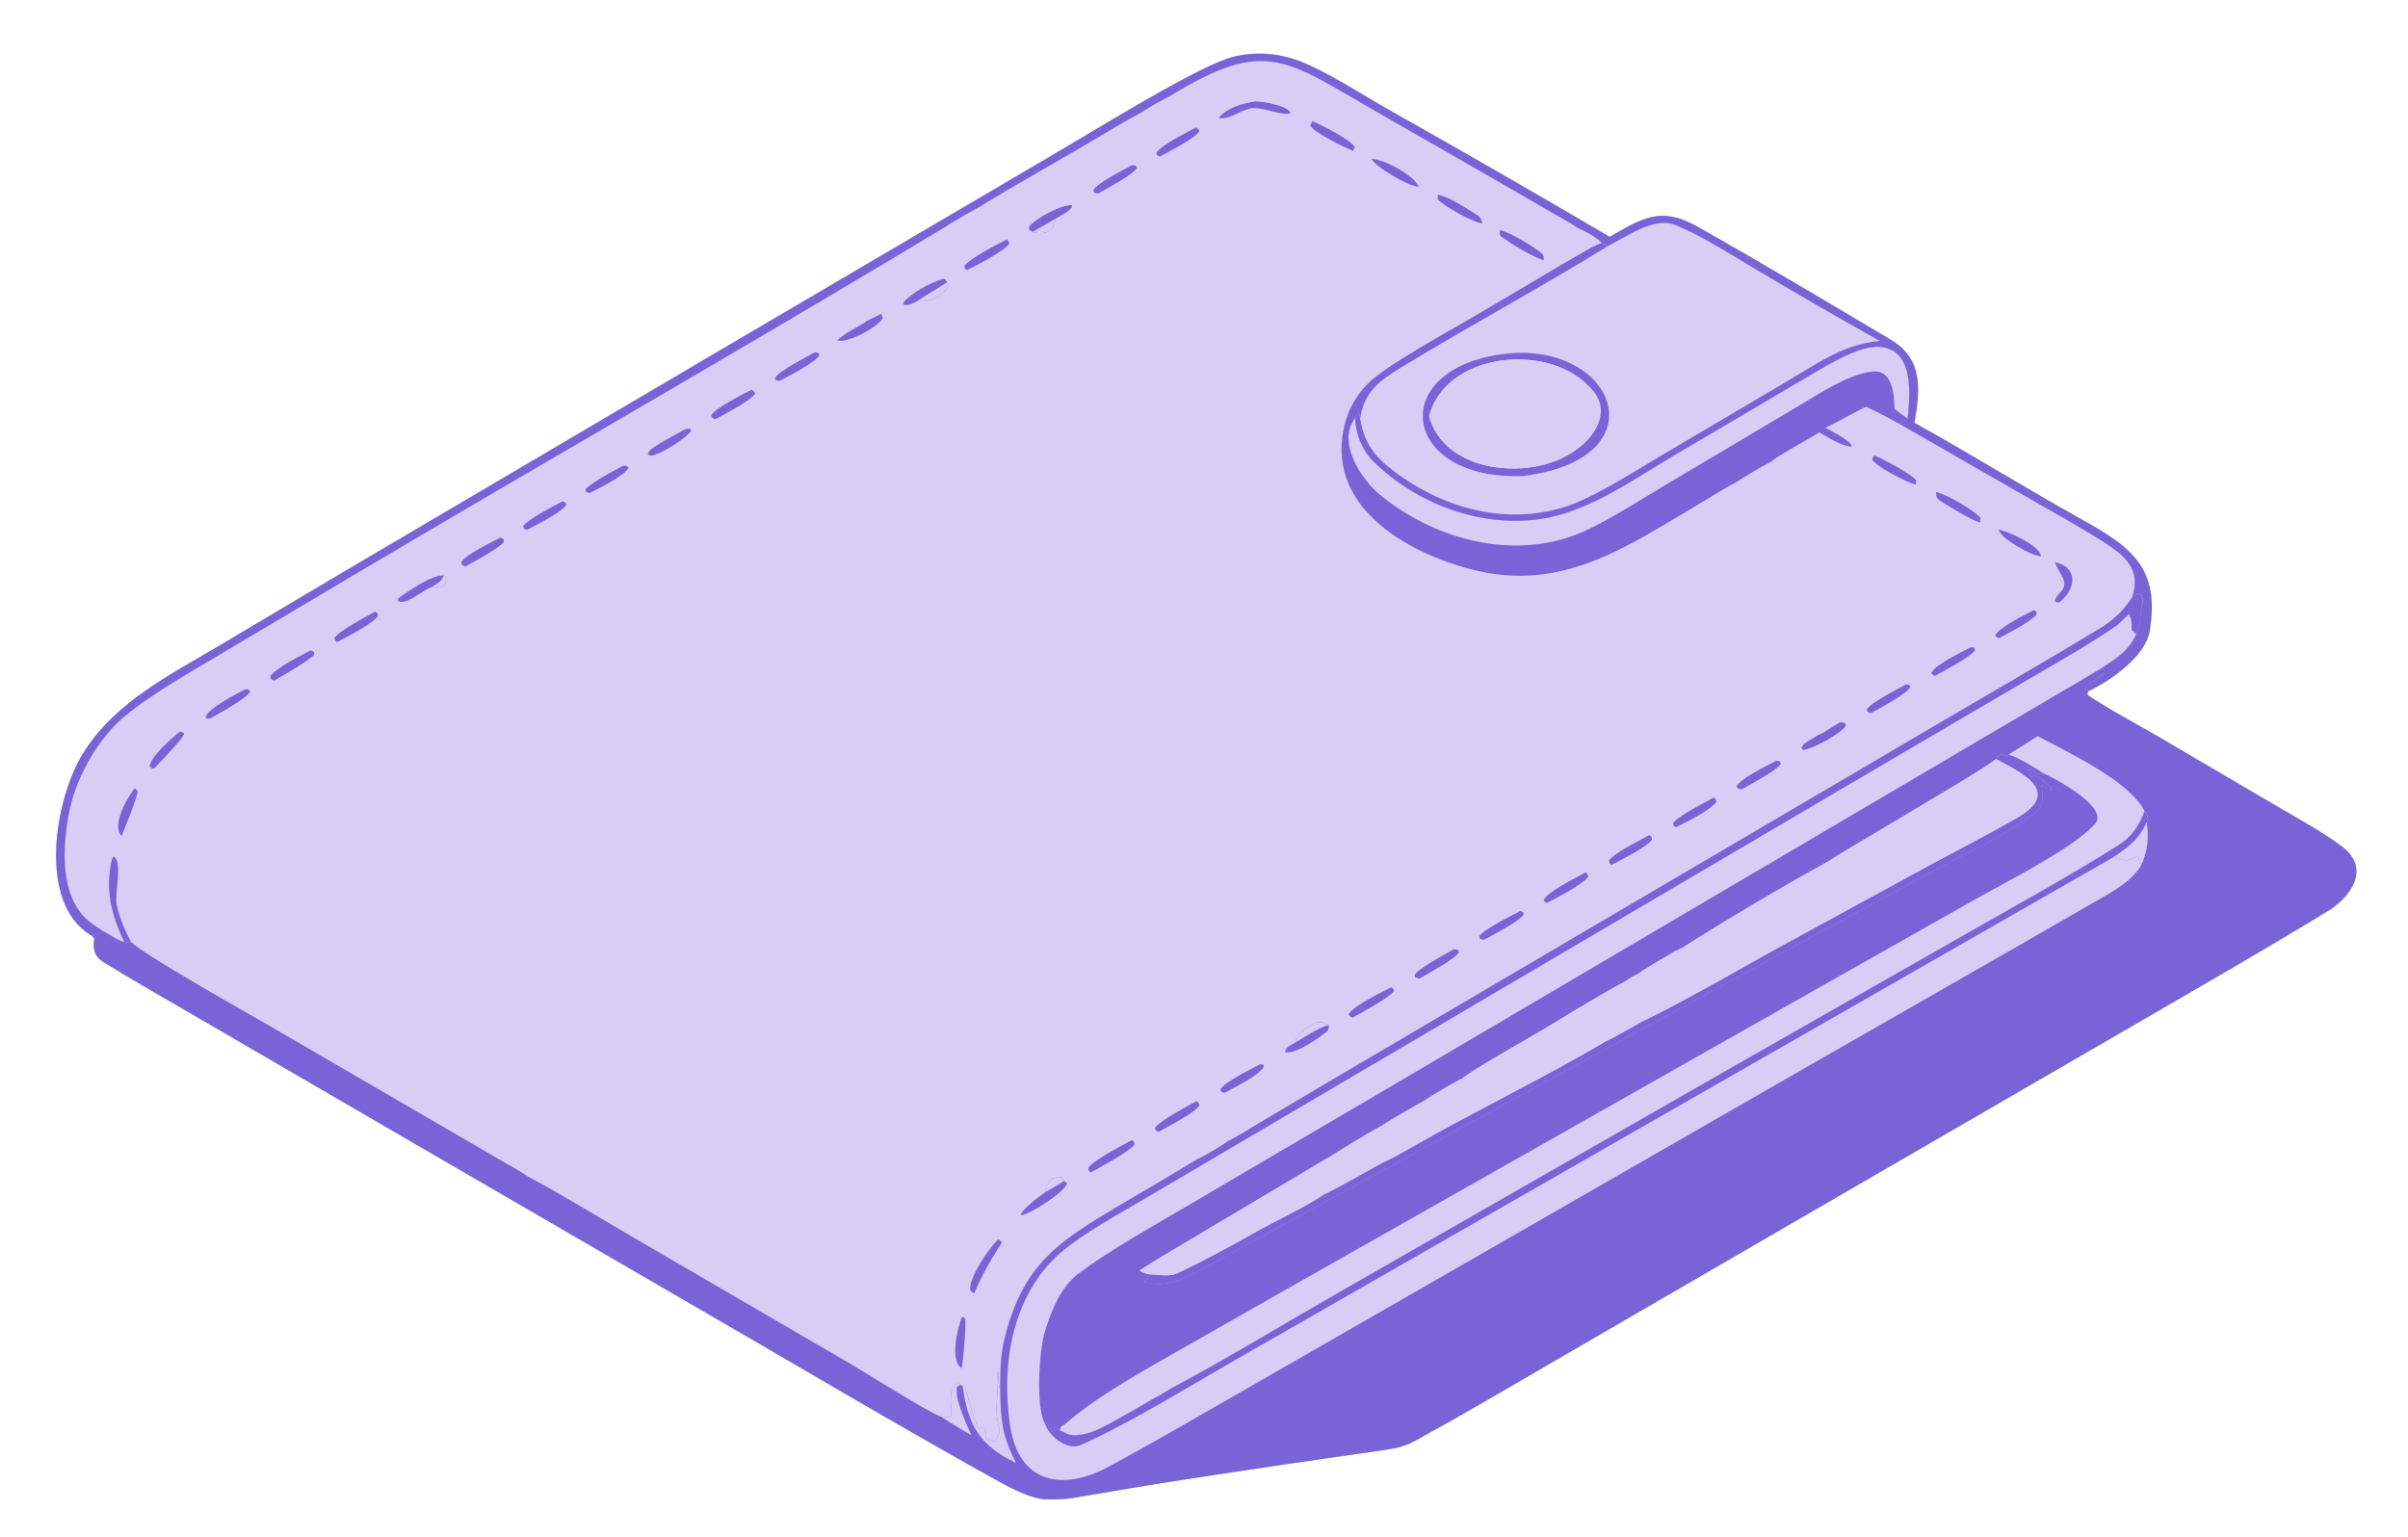
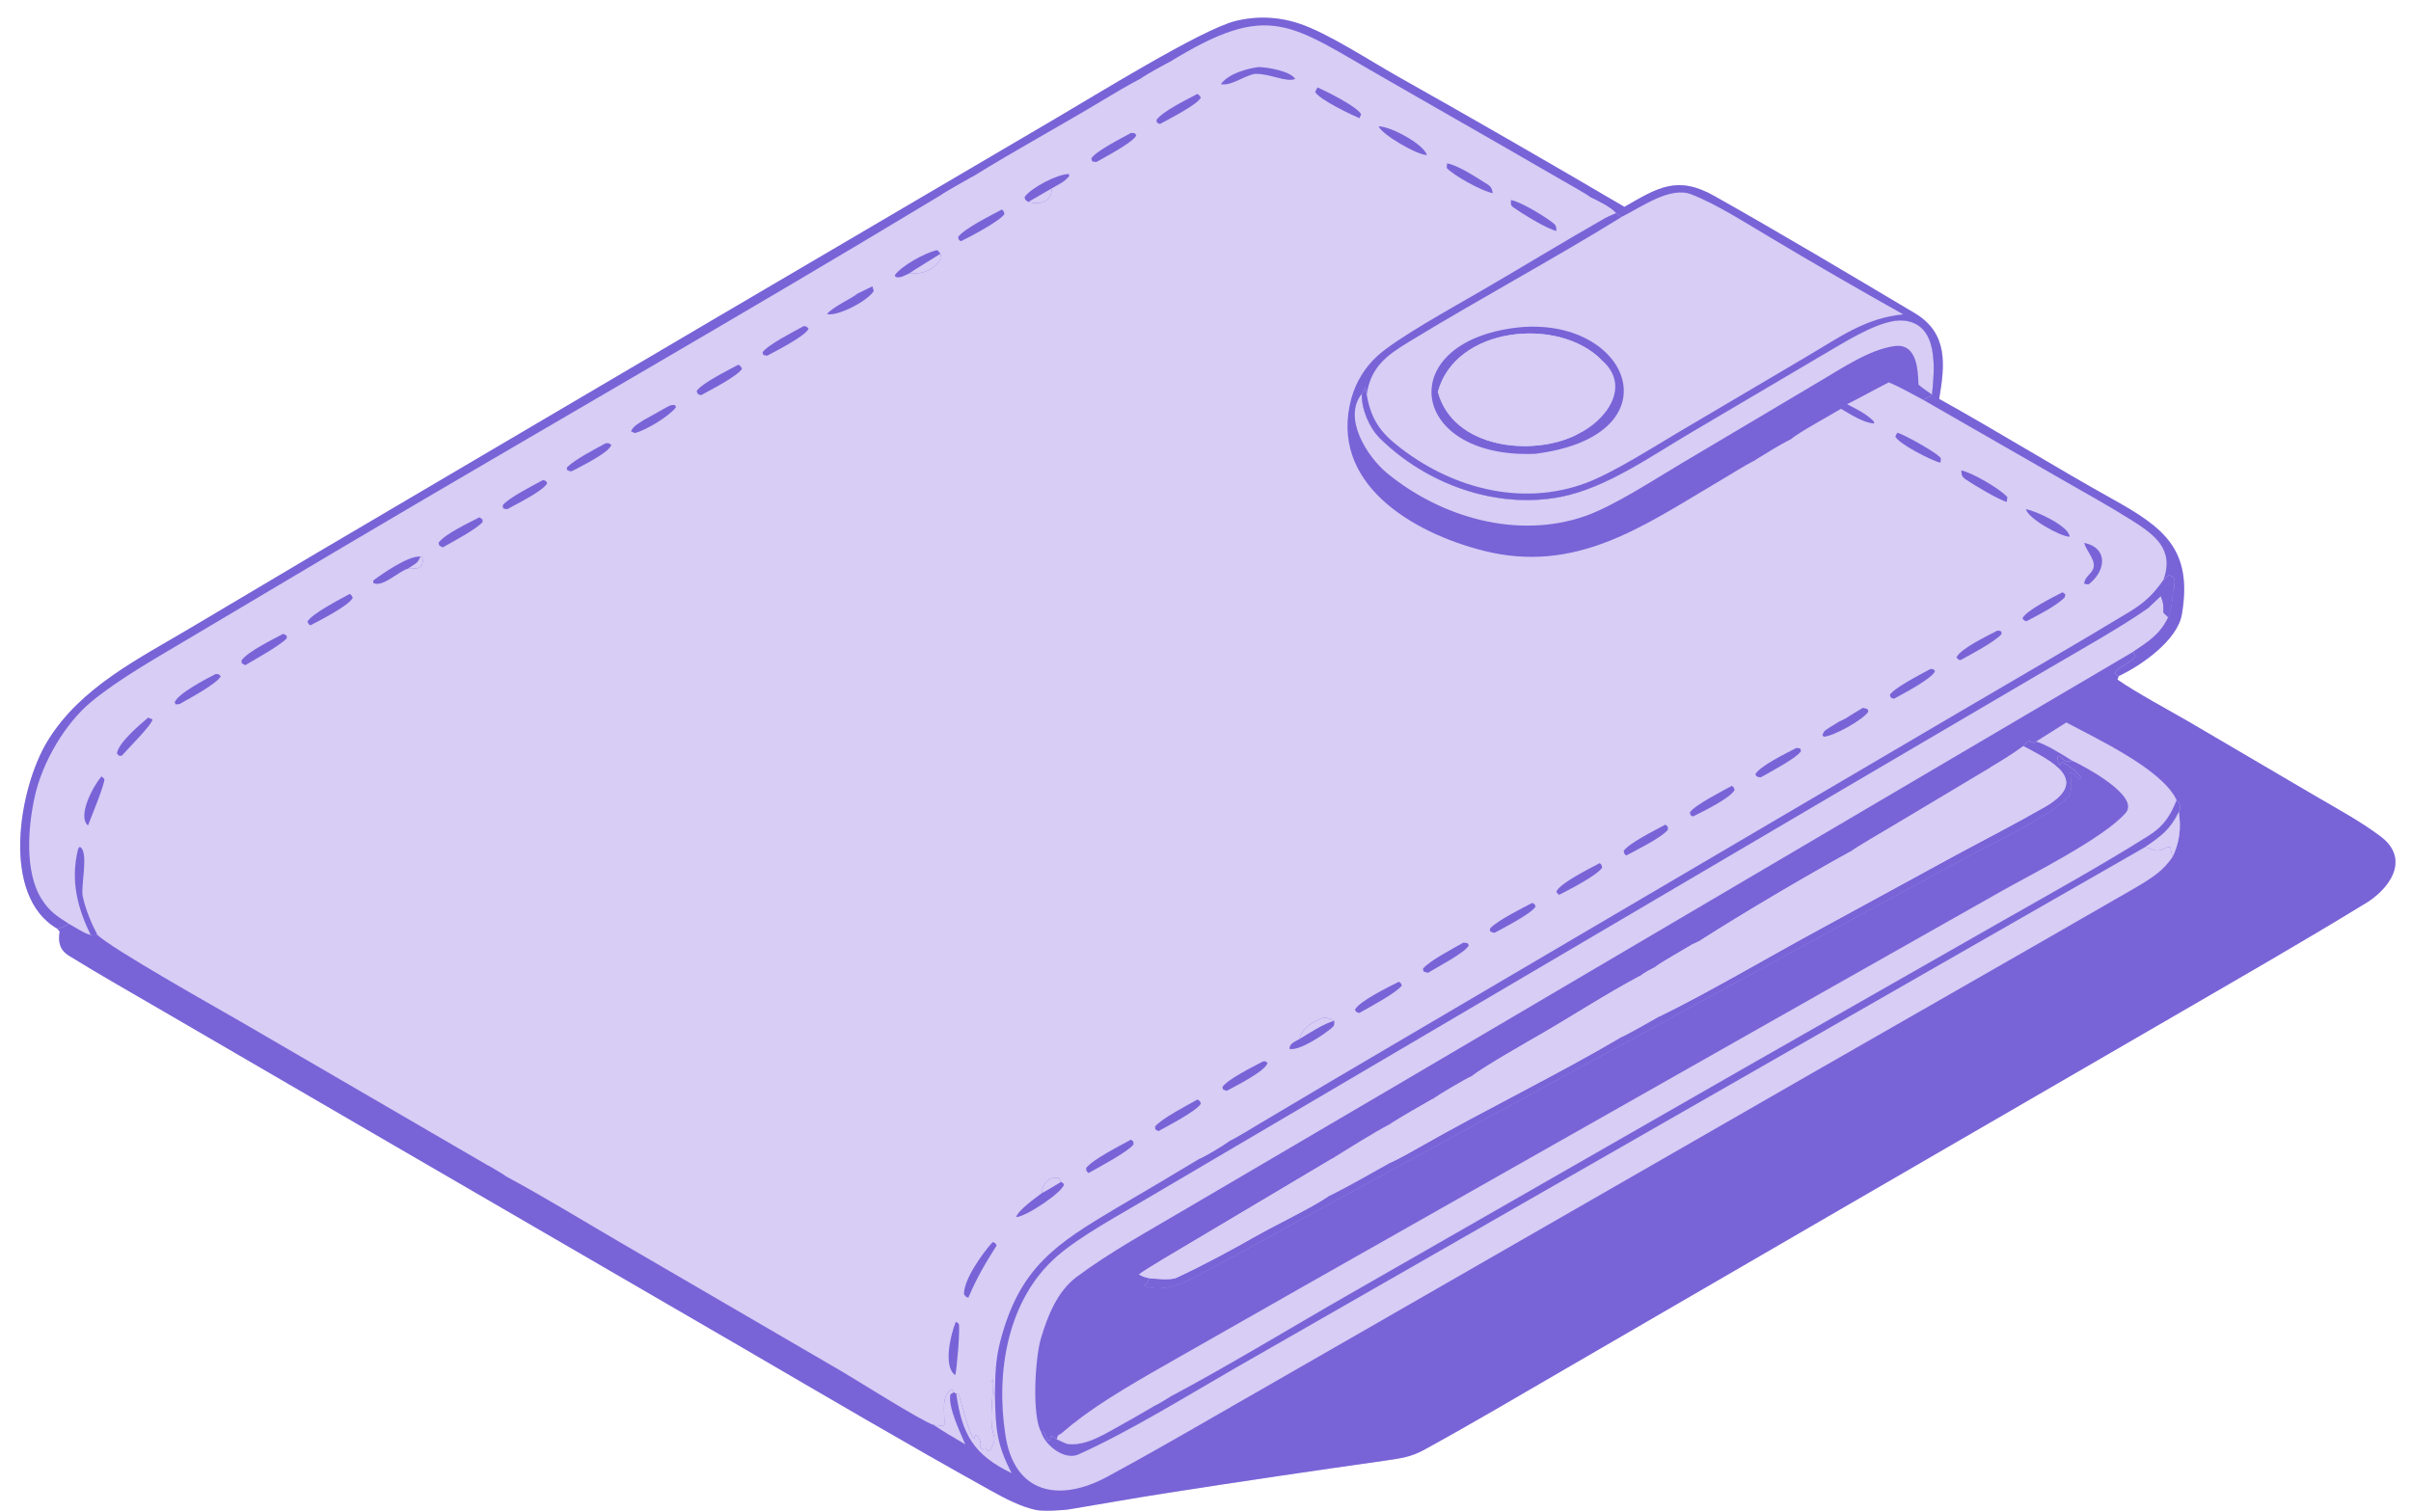
- <svg xmlns="http://www.w3.org/2000/svg" viewBox="0 0 659.9 421.2" width="659.9" height="421.2" fill="none">
-   <g transform="translate(-3892.9, -9144.6)">
+ <svg xmlns="http://www.w3.org/2000/svg" viewBox="0 0 639.9 401.2" width="639.9" height="401.2" fill="none">
+   <g transform="translate(-3902.9, -9154.6)">
    <path d="M3918.14 9401.13C3902.94 9392.47 3907.92 9363.72 3915.53 9351.29C3924.29 9336.97 3939.79 9329.43 3953.79 9321.09L3987.17 9301.27L4095.33 9237.59L4183.13 9186.02C4193.08 9180.22 4221.67 9162.48 4230.71 9160.21C4236.36 9158.78 4242.3 9159.02 4247.82 9160.9C4255.23 9163.35 4266.53 9170.76 4273.57 9174.72C4293.83 9186.13 4313.98 9197.73 4334.03 9209.51C4342.93 9204.4 4348.07 9201.06 4357.96 9206.65C4375.82 9216.72 4393.43 9227.23 4411.06 9237.71C4420.02 9243.04 4419.1 9251.45 4417.57 9260.49C4433.03 9269.07 4448.07 9278.44 4463.63 9287.11C4477.09 9294.62 4484.91 9300.35 4481.99 9317.65C4480.83 9324.57 4471.16 9331.28 4465.2 9334.06L4464.9 9335.01C4469.95 9338.5 4478.5 9343.09 4484.09 9346.33L4517.14 9365.73C4522.99 9369.17 4529.42 9372.61 4534.79 9376.68C4542.88 9382.83 4536.87 9390.94 4530.13 9394.74C4513.77 9404.75 4497.18 9414.25 4480.61 9423.88L4390.91 9475.86L4319.6 9517.24C4306.8 9524.68 4293.83 9532.33 4280.85 9539.45C4277.39 9541.34 4274.63 9541.71 4270.78 9542.27C4251.52 9544.99 4232.28 9547.84 4213.06 9550.83C4204.27 9552.2 4195.54 9553.77 4186.76 9555.22C4184.84 9555.54 4179.74 9555.78 4177.95 9555.42C4173.93 9554.61 4169.51 9552.27 4165.92 9550.28C4143.88 9538.04 4122.08 9525.22 4100.29 9512.52L4006.66 9458.16L3946.69 9423.28C3938.17 9418.28 3929.53 9413.45 3921.15 9408.25C3918.68 9406.71 3918.3 9404.53 3918.73 9401.89L3918.14 9401.13Z" fill="#D7CDF5" />
    <path d="M4477.1 9308.53L4478.49 9307.29C4479.84 9307.68 4479.35 9307.29 4480.05 9308.43C4480.06 9309.27 4480.12 9310.64 4479.64 9311.36C4479.39 9314.17 4479.36 9315.74 4478.32 9318.42L4478.22 9318.72C4476.11 9323.07 4472.9 9325.03 4469.01 9327.64L4469.67 9328.73C4467.54 9331.41 4464.84 9331.43 4464.23 9333.43L4465.2 9334.06L4464.9 9335.01C4469.95 9338.5 4478.5 9343.09 4484.09 9346.33L4517.14 9365.73C4522.99 9369.17 4529.42 9372.61 4534.79 9376.68C4542.88 9382.83 4536.87 9390.94 4530.13 9394.74C4513.77 9404.75 4497.18 9414.25 4480.61 9423.88L4390.91 9475.86L4319.6 9517.24C4306.8 9524.68 4293.83 9532.33 4280.85 9539.46C4277.39 9541.34 4274.63 9541.71 4270.78 9542.27C4251.52 9544.99 4232.28 9547.84 4213.06 9550.83C4204.27 9552.2 4195.54 9553.77 4186.76 9555.22C4184.84 9555.54 4179.74 9555.79 4177.95 9555.42C4173.93 9554.61 4169.5 9552.28 4165.92 9550.28C4143.88 9538.04 4122.08 9525.22 4100.29 9512.52L4006.66 9458.16L3946.69 9423.28C3938.17 9418.28 3929.53 9413.45 3921.15 9408.25C3918.68 9406.71 3918.3 9404.53 3918.73 9401.9L3918.14 9401.13C3919.29 9400.94 3920.16 9400.37 3921.2 9399.83C3922.6 9400.59 3925.69 9402.62 3926.95 9402.76C3927.89 9402.97 3927.82 9402.99 3928.74 9402.72C3932.16 9406.24 3960.69 9422.26 3966.6 9425.68L4032.43 9463.97C4033.92 9464.86 4035.69 9465.85 4037.11 9466.81C4047.24 9472.24 4058.23 9478.98 4068.26 9484.82L4126.07 9518.48C4130.09 9520.81 4147.69 9531.96 4150.71 9532.84C4152.08 9532.88 4152.17 9533.26 4153.53 9532.9C4153.73 9529.75 4152.52 9525.15 4155.5 9523.36L4156.08 9524.16L4156.71 9524.56L4157.26 9524.63C4158.24 9526.9 4159.97 9535.46 4161.51 9536.49L4161.79 9535.53C4162.74 9535.9 4163.14 9537.14 4163.19 9538.11L4162.87 9538.54L4163.69 9539.38L4164.68 9539.24L4165.05 9539.77L4165.76 9539.54C4166.42 9538.08 4167.15 9537.07 4166.69 9535.68C4165.17 9531.08 4166.78 9525.93 4166.21 9521.01L4166.44 9520.63C4166.63 9522.18 4166.34 9524.04 4166.97 9525.22C4167.01 9520.02 4167.07 9515.66 4168.38 9510.65C4173.52 9490.88 4183.26 9484.75 4199.4 9475.14C4206.71 9470.87 4214 9466.55 4221.24 9462.18C4223.38 9461.2 4227.24 9458.83 4229.19 9457.48C4231.19 9456.55 4235.57 9453.82 4237.63 9452.61L4257.08 9441.06L4328.27 9399.21L4423.52 9343.26C4438.33 9334.55 4453.34 9325.93 4468.04 9317.03C4472.13 9314.55 4474.32 9312.44 4477.1 9308.53Z" fill="#7864D7" />
    <path d="M4476.41 9312.89C4477.15 9315 4477.09 9314.96 4477.1 9317.25L4478.32 9318.42L4478.22 9318.72C4476.11 9323.07 4472.9 9325.03 4469.01 9327.64L4275.09 9441.78L4217.74 9475.44C4208.2 9481.09 4197.47 9486.95 4188.65 9493.54C4183.52 9497.37 4180.92 9503.95 4179.15 9509.93C4177.63 9515.11 4176.74 9530.23 4179.22 9534.7L4179.93 9534.67C4180.31 9535.42 4180.68 9536.17 4181.05 9536.93L4181.54 9536.88L4181.87 9535.64C4182.51 9536 4182.79 9536.19 4183.38 9536.62C4183.92 9536.86 4185.76 9537.8 4186.18 9537.86C4191.37 9538.58 4196.76 9534.79 4201.2 9532.4C4203.88 9530.95 4206.82 9529.17 4209.59 9527.58C4210.73 9527.01 4212.2 9526.06 4213.33 9525.39C4228.55 9517.34 4246.22 9506.57 4261.31 9497.95L4366.29 9437.82L4434.5 9398.94C4447.3 9391.67 4460.64 9384.27 4473.12 9376.43C4477.13 9373.91 4478.9 9371.18 4480.58 9366.95C4481.5 9367.85 4481.39 9368.14 4481.59 9369.42L4481.19 9370.07C4481.78 9374.42 4481.43 9378.08 4479.51 9382.08C4478.4 9383.72 4477.05 9385.18 4475.5 9386.41C4472.8 9388.59 4467.52 9391.45 4464.38 9393.27L4444.78 9404.55L4383.74 9439.51L4263.53 9508.58L4224.82 9530.8C4215.51 9536.17 4206.21 9541.48 4196.76 9546.59C4184.19 9553.4 4172.06 9551.28 4169.72 9535.37C4167.18 9518.85 4170.24 9499.56 4183.45 9488.06C4189.67 9482.64 4199.99 9477.11 4207.3 9472.75L4250.93 9447.08L4400.8 9358.94L4446.57 9332.08C4454.72 9327.29 4465.74 9321.17 4473.28 9315.85L4476.41 9312.89Z" fill="#D7CDF5" />
    <path d="M4480.58 9366.95C4481.5 9367.85 4481.39 9368.14 4481.58 9369.42L4481.19 9370.07C4481.78 9374.42 4481.43 9378.08 4479.51 9382.08L4478.89 9379.46C4478.3 9379.46 4478.32 9379.39 4477.87 9379.61C4474.76 9381.12 4475.13 9380.09 4472.16 9379.49L4293.65 9481.71L4230.8 9517.71C4218.02 9525.06 4202.71 9534.56 4189.09 9540.68C4185.63 9542.23 4180.46 9538.59 4179.22 9534.7L4179.93 9534.67C4180.31 9535.42 4180.68 9536.17 4181.05 9536.93L4181.54 9536.88L4181.87 9535.64C4182.51 9536 4182.79 9536.19 4183.38 9536.62C4183.92 9536.86 4185.76 9537.8 4186.18 9537.86C4191.37 9538.58 4196.76 9534.79 4201.2 9532.4C4203.88 9530.95 4206.82 9529.17 4209.59 9527.58C4210.73 9527.01 4212.2 9526.06 4213.33 9525.39C4228.55 9517.34 4246.22 9506.57 4261.31 9497.95L4366.29 9437.82L4434.5 9398.94C4447.3 9391.67 4460.64 9384.27 4473.12 9376.43C4477.13 9373.91 4478.9 9371.18 4480.58 9366.95Z" fill="#7864D7" />
    <path d="M4481.19 9370.07C4481.78 9374.42 4481.43 9378.08 4479.51 9382.08L4478.89 9379.46C4478.3 9379.46 4478.32 9379.39 4477.87 9379.61C4474.76 9381.12 4475.13 9380.09 4472.16 9379.49C4476.5 9376.49 4478.8 9374.92 4481.19 9370.07Z" fill="#D7CDF5" />
    <path d="M4476.41 9312.89C4477.15 9315 4477.09 9314.96 4477.1 9317.25L4478.32 9318.42L4478.22 9318.72C4475.5 9317.55 4476.95 9317.66 4473.52 9317.07L4473.28 9315.85L4476.41 9312.89Z" fill="#D7CDF5" />
    <path d="M4439.9 9352.66L4440.92 9351.47C4442.03 9351.2 4441.45 9351.2 4442.68 9351.84L4443.32 9351.42C4446.12 9352.21 4450.39 9354.96 4452.98 9356.57C4450.93 9356.95 4451.16 9356.77 4449.63 9355.33L4448.89 9355.28C4449.04 9356.57 4449.03 9356.53 4449.55 9357.73L4450.23 9356.88C4451.53 9357.59 4454.63 9359.66 4455.12 9361L4454.88 9361.51C4453.91 9360.65 4453.45 9359.93 4452.39 9359.76C4452.66 9361.83 4453.14 9365.16 4451.52 9366.59C4444.74 9372.54 4432.98 9377.82 4425.05 9382.09L4386.75 9402.85L4307.73 9445.91L4251.11 9476.75C4240.72 9482.44 4230.36 9488.22 4219.85 9493.7C4215.71 9495.86 4211.04 9497.58 4206.43 9495.94C4207.73 9494.97 4207.19 9495.58 4207.87 9493.87C4206.52 9493.58 4206.4 9493.49 4205.2 9492.92C4206 9492.06 4216.79 9485.75 4218.49 9484.73L4256.48 9462.13C4260.82 9459.42 4267.48 9455.25 4271.91 9452.91C4275.59 9450.59 4279.39 9448.45 4283.16 9446.29C4284.88 9445.05 4291.75 9440.98 4293.62 9440.17C4296.73 9437.75 4307.83 9431.43 4311.63 9429.23C4320.07 9424.36 4329.62 9418.17 4338.12 9413.67C4339.63 9412.55 4340.63 9412.07 4342.28 9411.2C4344.63 9409.51 4349.45 9406.88 4352.19 9405.18L4354.13 9404.25C4366.09 9396.64 4381.77 9387.39 4394.13 9380.57C4395.13 9379.7 4403.8 9374.66 4405.26 9373.78L4431.19 9358.29C4434.46 9356.34 4436.84 9354.9 4439.9 9352.66Z" fill="#D7CDF5" />
    <path d="M4439.9 9352.66L4440.92 9351.47C4442.03 9351.2 4441.45 9351.2 4442.68 9351.84L4443.32 9351.42C4446.12 9352.21 4450.39 9354.96 4452.98 9356.57C4450.93 9356.95 4451.16 9356.77 4449.63 9355.33L4448.89 9355.28C4449.04 9356.57 4449.03 9356.53 4449.55 9357.73L4450.23 9356.88C4451.53 9357.59 4454.63 9359.66 4455.12 9361L4454.88 9361.51C4453.91 9360.65 4453.45 9359.93 4452.39 9359.76C4452.66 9361.83 4453.14 9365.16 4451.52 9366.59C4444.74 9372.54 4432.98 9377.82 4425.05 9382.09L4386.75 9402.85L4307.73 9445.91L4251.11 9476.75C4240.72 9482.44 4230.36 9488.22 4219.85 9493.7C4215.71 9495.86 4211.04 9497.58 4206.43 9495.94C4207.73 9494.97 4207.19 9495.58 4207.86 9493.87C4209.69 9494.04 4213.62 9494.46 4215.15 9493.76C4221.86 9490.66 4229.73 9486.42 4236.13 9482.78C4241.54 9479.69 4250.59 9475.43 4255.38 9472.21C4260.73 9469.61 4266.72 9466.11 4271.99 9463.19C4274.47 9462.05 4277.45 9460.36 4279.83 9459C4297.2 9449.09 4315.67 9440.18 4332.87 9430.08C4334.65 9429.37 4341.58 9425.41 4343.22 9424.46C4356.27 9418.11 4373.06 9408.18 4386.2 9401.09L4422.22 9381.46C4430.01 9377.25 4437.94 9373.21 4445.62 9368.79C4458.08 9361.63 4447.13 9356.53 4439.9 9352.66Z" fill="#7864D7" />
    <path d="M4439.9 9352.66C4447.13 9356.53 4458.08 9361.63 4445.62 9368.79C4437.94 9373.21 4430.01 9377.25 4422.22 9381.45L4386.2 9401.09C4373.06 9408.18 4356.27 9418.11 4343.23 9424.46C4344.45 9419.98 4361.4 9412.83 4365.95 9411.01C4366.72 9409.81 4367.2 9408.83 4368.52 9408.27C4376.31 9404.96 4383.07 9401.41 4390.37 9397.19C4395.06 9394.48 4403.17 9391.81 4407.25 9387.81C4410.15 9384.97 4413.6 9386.33 4415.46 9384.18C4415.22 9383.33 4415.24 9383.74 4415.33 9382.94C4422.22 9379.33 4429.12 9375.97 4435.64 9371.74C4439.77 9369.08 4453.39 9366.45 4447.83 9359.03C4446.51 9358.7 4445.48 9358.4 4444.52 9357.37C4438.95 9351.35 4436.59 9359.97 4431.19 9358.29C4434.46 9356.34 4436.84 9354.9 4439.9 9352.66Z" fill="#D7CDF5" />
    <path d="M4256.48 9462.13C4255.06 9467.69 4237.38 9474.17 4232.86 9477.29C4230.59 9478.86 4211.92 9489.11 4211.93 9490.16L4211.92 9489.65L4212.44 9490.24C4213.49 9490.21 4214.26 9489.97 4214.89 9490.47L4213.17 9491.62L4213.17 9492.2L4213.8 9492.41C4215.99 9490.99 4222.77 9489.82 4223.26 9488.5L4222.58 9487.88C4223.82 9486.37 4229.17 9485.58 4230.62 9484.49C4237.95 9478.98 4246.39 9475.69 4254.62 9471.86L4255.38 9472.21C4250.59 9475.43 4241.54 9479.69 4236.13 9482.77C4229.73 9486.42 4221.86 9490.66 4215.15 9493.76C4213.62 9494.46 4209.69 9494.04 4207.87 9493.87C4206.52 9493.58 4206.4 9493.48 4205.2 9492.92C4206 9492.06 4216.79 9485.75 4218.49 9484.73L4256.48 9462.13Z" fill="#D7CDF5" />
    <path d="M4271.99 9463.19C4272.21 9462.07 4272.54 9461.84 4273.56 9460.99C4276.8 9458.27 4275.61 9458.35 4279.21 9458.5C4283.3 9455.07 4329.1 9429.7 4332.87 9430.08C4315.67 9440.18 4297.2 9449.09 4279.83 9459C4277.45 9460.36 4274.47 9462.04 4271.99 9463.19Z" fill="#D7CDF5" />
    <path d="M4338.12 9413.67C4336.29 9418.61 4318.06 9426.18 4313.49 9429.08C4310.18 9431.18 4311.31 9429.81 4309.07 9432.73C4307.06 9435.34 4302.21 9434.33 4300.24 9439.16C4299.18 9439.56 4294.7 9440.37 4293.62 9440.17C4296.73 9437.75 4307.83 9431.42 4311.63 9429.23C4320.07 9424.36 4329.62 9418.17 4338.12 9413.67Z" fill="#D7CDF5" />
    <path d="M4394.13 9380.57C4392.39 9384.59 4378.23 9390.96 4374.09 9393.53C4368.05 9397.25 4361.18 9403.09 4354.13 9404.25C4366.09 9396.64 4381.77 9387.39 4394.13 9380.57Z" fill="#D7CDF5" />
    <path d="M4283.16 9446.29C4281.44 9450.08 4276.09 9453 4271.91 9452.91C4275.59 9450.59 4279.39 9448.45 4283.16 9446.29Z" fill="#D7CDF5" />
    <path d="M4352.19 9405.18C4352.78 9405.96 4353.29 9406.29 4353.21 9407.01L4352.7 9407.18C4350.31 9408.01 4344.19 9411.18 4342.28 9411.2C4344.63 9409.51 4349.45 9406.88 4352.19 9405.18Z" fill="#D7CDF5" />
    <path d="M4451.32 9346.37C4459.59 9350.79 4476.37 9358.65 4480.42 9366.63L4480.58 9366.95C4478.9 9371.18 4477.13 9373.91 4473.12 9376.43C4460.64 9384.27 4447.3 9391.67 4434.5 9398.94L4366.29 9437.82L4261.31 9497.95C4246.22 9506.57 4228.55 9517.34 4213.33 9525.39C4212.2 9526.06 4210.73 9527.01 4209.59 9527.58C4206.82 9529.17 4203.88 9530.95 4201.2 9532.4C4196.76 9534.79 4191.37 9538.58 4186.18 9537.86C4185.76 9537.8 4183.92 9536.86 4183.38 9536.62C4183.77 9535.27 4183.4 9535.85 4184.76 9534.99L4187.93 9532.36C4195.15 9526.51 4206.73 9520.02 4214.9 9515.36L4248.23 9496.4L4386.62 9418L4434.46 9390.95C4441.64 9386.89 4461.46 9376.94 4467.1 9370.34C4470.77 9366.04 4457.11 9358.51 4452.98 9356.57C4450.39 9354.96 4446.12 9352.21 4443.32 9351.42L4451.32 9346.37Z" fill="#D7CDF5" />
    <path d="M4209.59 9527.58C4209.18 9525.55 4209.64 9525.05 4211.23 9524.04C4212.93 9524.06 4212.28 9523.75 4213.38 9524.71L4213.33 9525.39C4212.2 9526.06 4210.73 9527.01 4209.59 9527.58Z" fill="#D7CDF5" />
    <path d="M4184.76 9534.99L4187.93 9532.36C4189.15 9532.52 4189.26 9532.4 4190.19 9533.14C4189.51 9534.47 4187.73 9535.01 4186.34 9535.49C4185.42 9535.31 4185.51 9535.44 4184.76 9534.99Z" fill="#D7CDF5" />
    <path d="M4206.43 9495.94C4211.04 9497.58 4215.71 9495.86 4219.85 9493.7C4230.36 9488.22 4240.72 9482.44 4251.11 9476.75L4307.73 9445.91L4386.75 9402.85L4425.05 9382.09C4432.98 9377.82 4444.74 9372.54 4451.52 9366.59C4453.14 9365.16 4452.66 9361.83 4452.39 9359.76C4453.45 9359.92 4453.91 9360.65 4454.88 9361.51C4456.29 9363.72 4457.27 9364.86 4456.67 9367.54C4455.94 9370.8 4452.04 9373.2 4449.23 9374.75C4432.6 9383.91 4415.85 9392.95 4399.19 9402.07L4293.49 9459.82L4243.47 9487.43C4234.78 9492.25 4225.86 9497.33 4216.94 9501.7C4210.3 9504.95 4202.93 9501.65 4196.91 9498.42C4198.62 9497.21 4200.61 9495.73 4202.36 9494.63C4203.69 9495.04 4205.13 9495.45 4206.43 9495.94Z" fill="#7864D7" />
    <path d="M4156.71 9524.56L4157.26 9524.63C4158.24 9526.9 4159.97 9535.46 4161.51 9536.49L4161.79 9535.53C4162.74 9535.9 4163.14 9537.14 4163.19 9538.11L4162.87 9538.55L4163.69 9539.38L4164.68 9539.24L4165.05 9539.77L4165.76 9539.54C4166.42 9538.08 4167.15 9537.07 4166.69 9535.68C4165.17 9531.08 4166.78 9525.93 4166.21 9521.02L4166.44 9520.63C4166.63 9522.18 4166.34 9524.04 4166.97 9525.22C4167.15 9533.95 4167.43 9537.96 4171.39 9545.63C4161.35 9540.8 4158.2 9535.3 4156.71 9524.56Z" fill="#D7CDF5" />
    <path d="M4150.71 9532.84C4152.08 9532.88 4152.17 9533.26 4153.53 9532.9C4153.73 9529.75 4152.52 9525.15 4155.5 9523.36L4156.08 9524.16L4155.16 9524.69C4154.41 9527.98 4157.78 9534.88 4159.1 9537.99C4156.38 9536.37 4153.28 9534.62 4150.71 9532.84Z" fill="#D7CDF5" />
    <path d="M4476.41 9312.89C4477.32 9311.68 4478.03 9310.37 4479.06 9309.03L4479.51 9309.3L4479.64 9311.36C4479.39 9314.17 4479.36 9315.74 4478.32 9318.42L4477.1 9317.25C4477.09 9314.96 4477.15 9315 4476.41 9312.89Z" fill="#7864D7" />
    <path d="M4032.43 9463.97C4033.92 9464.86 4035.69 9465.85 4037.11 9466.81L4035.64 9466.73C4033.21 9468.84 4031.75 9467.01 4032.43 9463.97Z" fill="#7864D7" />
    <path d="M4333.38 9212.14C4338.61 9209.5 4346.18 9204.01 4351.79 9206.19C4358.61 9208.83 4366.57 9213.99 4373.02 9217.8C4384.6 9224.71 4396.28 9231.46 4408.04 9238.05C4398 9239 4391.17 9244.1 4382.52 9249.18L4348.52 9269.25C4341.69 9273.3 4330.93 9280.16 4323.84 9282.8C4306.42 9289.3 4287.51 9284 4273.41 9272.57C4268.74 9268.79 4266.7 9265.24 4265.63 9259.38C4266.69 9252.03 4270.9 9248.95 4276.9 9245.3C4295.5 9233.96 4314.85 9223.58 4333.38 9212.14Z" fill="#D7CDF5" />
    <path d="M4306.94 9241.41C4336.17 9239.3 4347.58 9270.4 4310.32 9275.06C4276.22 9276.46 4272.42 9244.5 4306.94 9241.41Z" fill="#7864D7" />
    <path d="M4284.53 9258.63C4289.13 9241.33 4316.37 9238.54 4327.88 9250.07C4336.12 9257.02 4329.21 9266.33 4321.48 9269.92C4309.62 9275.97 4288.53 9273.62 4284.53 9258.63Z" fill="#D7CDF5" />
    <path d="M4284.53 9258.63C4289.13 9241.33 4316.37 9238.54 4327.88 9250.07C4327.19 9249.89 4326.44 9249.71 4325.76 9249.48L4325.98 9250.41C4324.91 9250.17 4325.36 9250.47 4324.62 9249.66L4324.3 9249.31C4321.54 9246.29 4311.97 9244.26 4308.03 9244.93C4302.41 9245.88 4294.49 9246.03 4290.88 9251.04C4289.09 9253.53 4286.86 9256.13 4287.31 9259.5C4288.25 9262.7 4293.2 9267.42 4295.72 9269.88C4295.97 9270.12 4297.37 9270.4 4297.73 9270.54C4301.47 9272.06 4318.31 9270.65 4321.2 9269.22L4321.48 9269.92C4309.62 9275.97 4288.53 9273.62 4284.53 9258.63Z" fill="#D7CDF5" />
    <path d="M4331.77 9211.15C4332.51 9211.74 4332.53 9211.76 4333.38 9212.14C4314.85 9223.58 4295.5 9233.96 4276.9 9245.3C4270.9 9248.95 4266.69 9252.03 4265.63 9259.38L4265.31 9257.45C4264.97 9257.99 4264.65 9258.58 4264.33 9259.14C4264.23 9263.2 4266.3 9268.12 4269.13 9270.92C4281.43 9283.07 4299.93 9289.84 4317.16 9286.48C4329.31 9284.11 4341.17 9275.59 4351.91 9269.29L4389.25 9247.27C4394.02 9244.48 4402.67 9239.15 4408.15 9239.68C4417.79 9240.61 4416.25 9253.22 4415.68 9259.34C4414.84 9260.13 4414.31 9260.25 4413.24 9260.68C4410.64 9259.29 4406.9 9257.19 4404.2 9256.1C4400.51 9257.97 4396.77 9260.08 4393.13 9261.89C4395.77 9263.28 4398.09 9264.31 4400.2 9266.43L4400.34 9267.02C4397.47 9266.85 4394.03 9264.57 4391.52 9263.11C4388.58 9264.91 4380.18 9269.43 4378.1 9271.27C4374.88 9272.94 4371.86 9274.84 4368.77 9276.74C4365.81 9278.21 4361.63 9280.92 4358.65 9282.64C4338.74 9294.43 4321.04 9306.98 4296.57 9300.77C4277.89 9296.03 4255.35 9282.93 4261.6 9260.22C4262.8 9255.96 4265.17 9252.11 4268.44 9249.11C4273.43 9244.5 4288.6 9236.12 4295.21 9232.28C4306.5 9225.74 4317.96 9218.72 4329.25 9212.29C4329.78 9211.96 4331.14 9211.42 4331.77 9211.15Z" fill="#7864D7" />
    <path d="M4264.33 9259.14C4264.23 9263.2 4266.3 9268.12 4269.13 9270.92C4281.43 9283.07 4299.93 9289.84 4317.16 9286.48C4329.31 9284.1 4341.17 9275.59 4351.91 9269.29L4389.25 9247.26C4394.02 9244.48 4402.67 9239.15 4408.15 9239.68C4417.79 9240.61 4416.25 9253.22 4415.68 9259.34C4414.56 9258.55 4413.08 9257.59 4412.09 9256.7C4411.94 9252.91 4411.74 9245.67 4405.75 9246.46C4399.09 9247.35 4391.66 9252.42 4385.8 9255.86L4349.2 9277.59C4342.02 9281.84 4331.22 9288.94 4323.57 9291.6C4305.62 9297.83 4285.39 9291.96 4271.06 9280.21C4265.81 9275.9 4259.17 9265.57 4264.33 9259.14Z" fill="#D7CDF5" />
    <path d="M3918.14 9401.13C3902.94 9392.47 3907.92 9363.72 3915.53 9351.29C3924.29 9336.97 3939.79 9329.43 3953.79 9321.09L3987.17 9301.27L4095.33 9237.59L4183.13 9186.02C4193.08 9180.22 4221.67 9162.48 4230.71 9160.21C4236.36 9158.78 4242.3 9159.02 4247.82 9160.9C4255.23 9163.35 4266.53 9170.76 4273.57 9174.72C4293.83 9186.13 4313.98 9197.73 4334.03 9209.51C4342.93 9204.4 4348.07 9201.06 4357.96 9206.65C4375.82 9216.72 4393.43 9227.23 4411.06 9237.71C4420.02 9243.04 4419.1 9251.45 4417.57 9260.49C4433.03 9269.07 4448.07 9278.44 4463.63 9287.11C4477.09 9294.62 4484.91 9300.35 4481.99 9317.65C4480.83 9324.57 4471.16 9331.28 4465.2 9334.06L4464.23 9333.43C4464.84 9331.43 4467.54 9331.41 4469.67 9328.73L4469.01 9327.64C4472.9 9325.03 4476.11 9323.07 4478.22 9318.72L4478.32 9318.41C4479.36 9315.74 4479.39 9314.17 4479.64 9311.35C4480.12 9310.63 4480.06 9309.27 4480.05 9308.43C4479.35 9307.29 4479.84 9307.68 4478.49 9307.29L4477.1 9308.53C4480.01 9300.39 4474.83 9296.57 4468.49 9292.59C4462.53 9288.84 4456.31 9285.42 4450.21 9281.91L4413.24 9260.68C4414.31 9260.25 4414.84 9260.13 4415.68 9259.34C4416.25 9253.22 4417.79 9240.61 4408.15 9239.68C4402.67 9239.15 4394.02 9244.48 4389.25 9247.26L4351.91 9269.29C4341.17 9275.59 4329.31 9284.1 4317.16 9286.48C4299.93 9289.84 4281.43 9283.07 4269.13 9270.92C4266.3 9268.12 4264.23 9263.2 4264.33 9259.14C4264.65 9258.58 4264.97 9257.99 4265.31 9257.45L4265.63 9259.38C4266.7 9265.24 4268.74 9268.79 4273.41 9272.57C4287.51 9284 4306.42 9289.3 4323.84 9282.8C4330.93 9280.16 4341.69 9273.3 4348.52 9269.25L4382.52 9249.18C4391.17 9244.1 4398 9239 4408.04 9238.05C4396.28 9231.46 4384.6 9224.71 4373.02 9217.8C4366.57 9213.99 4358.61 9208.83 4351.79 9206.19C4346.18 9204.01 4338.61 9209.5 4333.38 9212.14C4332.53 9211.76 4332.51 9211.74 4331.77 9211.15C4330.43 9209.6 4327.05 9207.97 4325.18 9207.05C4323.96 9206.06 4319.27 9203.49 4317.74 9202.6L4302.71 9193.92L4270.47 9175.43C4245.17 9161 4240.03 9154.62 4213.23 9171.11C4210.66 9172.51 4208.28 9173.79 4205.81 9175.36C4202.44 9177.12 4198.9 9179.21 4195.63 9181.18C4184.26 9188.04 4172.4 9194.44 4161.13 9201.44C4158.47 9202.98 4155.26 9204.72 4152.7 9206.33C4100.22 9238.03 4046.09 9268.94 3993.23 9300.22L3953.23 9323.97C3944.83 9329 3934.47 9334.78 3927.08 9340.92C3920.08 9346.73 3914.2 9356.94 3912.19 9365.74C3910.37 9373.74 3909.3 9385.96 3913.97 9393.3C3916.09 9396.62 3918.05 9397.81 3921.2 9399.83C3920.16 9400.37 3919.29 9400.94 3918.14 9401.13Z" fill="#7864D7" />
    <path d="M3926.95 9402.76C3923.57 9395.74 3921.52 9388.5 3923.61 9380.05C3923.67 9379.79 3923.9 9379.57 3924.09 9379.37C3926.58 9380.71 3924.27 9389.75 3924.85 9392.48C3925.59 9395.96 3927.12 9399.65 3928.74 9402.72C3927.82 9402.99 3927.89 9402.97 3926.95 9402.76Z" fill="#7864D7" />
    <path d="M4325.18 9207.05C4327.05 9207.97 4330.43 9209.6 4331.77 9211.15C4331.14 9211.42 4329.78 9211.96 4329.25 9212.29C4324.69 9210.02 4328.14 9211.8 4327.11 9208.86C4326.1 9208.54 4325.73 9208.33 4324.77 9207.85L4325.18 9207.05Z" fill="#D7CDF5" />
    <path d="M4161.13 9201.44C4159.78 9204.76 4156.45 9207.76 4152.7 9206.33C4155.26 9204.72 4158.47 9202.98 4161.13 9201.44Z" fill="#D7CDF5" />
    <path d="M4213.23 9171.11C4212.85 9174.62 4209.02 9176.65 4205.81 9175.36C4208.28 9173.79 4210.66 9172.51 4213.23 9171.11Z" fill="#D7CDF5" />
    <path d="M4378.1 9271.27C4376.81 9274.35 4372.18 9277.47 4368.77 9276.74C4371.86 9274.84 4374.88 9272.94 4378.1 9271.27Z" fill="#D7CDF5" />
    <path d="M4221.24 9462.18C4221.17 9460.88 4220.86 9460.59 4221.89 9459.64C4223.41 9458.24 4227.19 9457.31 4229.19 9457.48C4227.24 9458.83 4223.38 9461.2 4221.24 9462.18Z" fill="#D7CDF5" />
    <path d="M4247.76 9430.43C4248.3 9427.95 4250.57 9426.33 4252.82 9425.25C4254.73 9424.35 4255.26 9424.81 4257.04 9425.55C4256.99 9426.57 4257.19 9426.76 4256.3 9427.5C4254.19 9429.27 4247.81 9433.6 4245.13 9433.02C4245.13 9431.59 4246.58 9431.09 4247.76 9430.43Z" fill="#7864D7" />
    <path d="M4247.76 9430.43C4248.3 9427.95 4250.57 9426.33 4252.82 9425.25C4254.73 9424.35 4255.26 9424.81 4257.04 9425.55C4254.28 9426.27 4250.31 9428.89 4247.76 9430.43Z" fill="#D7CDF5" />
    <path d="M4144.16 9227.19C4142.83 9227.8 4141.99 9228.42 4140.61 9228.13L4140.4 9227.62C4142.32 9225.07 4148.25 9221.83 4151.37 9221.03C4151.87 9220.9 4152.18 9221.6 4152.48 9221.97L4152.77 9223.1C4150.81 9226.35 4147.81 9227.39 4144.16 9227.19Z" fill="#7864D7" />
    <path d="M4152.48 9221.97L4152.77 9223.1C4150.81 9226.35 4147.81 9227.39 4144.16 9227.19C4146.75 9225.47 4149.79 9223.69 4152.48 9221.97Z" fill="#D7CDF5" />
    <path d="M4179.39 9471.33C4179.54 9468.92 4181.24 9466.81 4183.83 9467.26L4184.54 9468.31L4185.31 9468.9C4185.22 9470.89 4175.14 9477.64 4172.6 9477.66C4173.08 9475.88 4177.84 9472.47 4179.39 9471.33Z" fill="#7864D7" />
    <path d="M4179.39 9471.33C4179.54 9468.92 4181.24 9466.81 4183.83 9467.26L4184.54 9468.31C4182.97 9469.24 4180.96 9470.51 4179.39 9471.33Z" fill="#D7CDF5" />
    <path d="M4175.83 9208.2C4174.8 9207.41 4175.01 9207.89 4174.85 9206.86C4176.63 9204.41 4183.56 9200.79 4186.59 9200.79L4186.7 9201.31C4185.48 9202.85 4183.84 9203.56 4182.11 9204.56C4181.92 9208.24 4179.07 9209.06 4175.83 9208.2Z" fill="#7864D7" />
    <path d="M4175.83 9208.2L4182.11 9204.56C4181.92 9208.24 4179.07 9209.06 4175.83 9208.2Z" fill="#D7CDF5" />
    <path d="M4236.99 9172.39C4239.33 9172.47 4245.38 9173.46 4246.66 9175.55C4244.49 9176.54 4240.02 9174.22 4236.46 9174.21L4235.87 9174.21C4232.62 9174.95 4229.41 9177.57 4227 9176.88L4228.09 9177.01L4227.07 9177.01L4227 9176.82C4229.13 9174.13 4233.68 9172.83 4236.99 9172.39Z" fill="#7864D7" />
    <path d="M4014.51 9302.35L4014.99 9302.44C4015.55 9305.74 4013.73 9305.53 4011.12 9305.56C4008.8 9306.2 4004.26 9310.7 4001.97 9309.33L4001.97 9308.68C4004.49 9306.81 4011.44 9301.97 4014.51 9302.35Z" fill="#7864D7" />
    <path d="M4014.51 9302.35L4014.99 9302.44C4015.55 9305.74 4013.73 9305.53 4011.12 9305.56C4011.21 9305.5 4011.3 9305.45 4011.4 9305.39L4011.85 9305.08C4013.47 9304.02 4013.72 9304.05 4014.51 9302.35Z" fill="#D7CDF5" />
    <path d="M4166.35 9484.3C4167.26 9484.65 4166.9 9484.36 4167.42 9485.19C4164.32 9490.09 4162.17 9493.72 4159.91 9499.06C4158.98 9498.68 4159.39 9498.94 4158.75 9498.15C4158.65 9494.24 4163.75 9487.14 4166.35 9484.3Z" fill="#7864D7" />
    <path d="M4397.33 9342.49L4398.51 9342.78L4398.79 9343.47C4397.5 9345.61 4389.44 9350.08 4386.92 9350.15L4386.57 9349.65C4387.2 9348.33 4387.2 9348.63 4388.55 9347.66L4391.02 9346.14L4392.68 9345.34C4394.24 9344.31 4395.73 9343.44 4397.33 9342.49Z" fill="#7864D7" />
    <path d="M4203.06 9457.11C4203.85 9457.74 4203.61 9457.34 4203.77 9458.33C4202.46 9460.25 4194.2 9464.62 4191.81 9465.97C4191.09 9465.25 4191.31 9465.68 4191.15 9464.67C4192.8 9462.42 4200.27 9458.66 4203.06 9457.11Z" fill="#7864D7" />
    <path d="M4379.68 9353.13L4380.65 9353.25L4380.91 9353.98C4379.75 9355.83 4372.52 9359.63 4370.23 9360.93C4369.09 9360.74 4369.53 9361.03 4368.77 9360.24C4369.47 9358.15 4377.56 9354.25 4379.68 9353.13Z" fill="#7864D7" />
    <path d="M3960.07 9333.54C3961.15 9333.55 3960.67 9333.41 3961.49 9334.07C3960.63 9336.04 3952.87 9340.15 3950.57 9341.47L3949.54 9341.58L3949.26 9341.04C3950.05 9338.72 3957.74 9334.74 3960.07 9333.54Z" fill="#7864D7" />
    <path d="M3978.07 9322.84L3979 9323.33L3978.99 9324.05C3977.33 9325.88 3970.53 9329.67 3968 9331.16L3967.08 9330.67L3966.99 9329.9C3968.74 9327.51 3975.18 9324.4 3978.07 9322.84Z" fill="#7864D7" />
    <path d="M4220.71 9446.47C4221.54 9446.97 4221.22 9446.62 4221.63 9447.56C4220.4 9449.58 4212.82 9453.47 4210.37 9454.84L4209.53 9454.39L4209.46 9453.65C4211.09 9451.55 4218.08 9447.95 4220.71 9446.47Z" fill="#7864D7" />
    <path d="M4203.13 9189.87L4204.13 9189.98L4204.48 9190.59C4203.43 9192.51 4196.16 9196.3 4193.87 9197.61L4192.8 9197.46L4192.53 9196.67C4193.78 9194.66 4200.72 9191.2 4203.13 9189.87Z" fill="#7864D7" />
    <path d="M4291.3 9404.81L4292.36 9404.93L4292.73 9405.52C4292.01 9407.33 4284.18 9411.41 4281.88 9412.83L4280.7 9412.47L4280.58 9411.72C4282.19 9409.7 4288.7 9406.28 4291.3 9404.81Z" fill="#7864D7" />
    <path d="M4098.87 9251.4C4099.66 9251.96 4099.32 9251.61 4099.86 9252.47C4098.55 9254.54 4091.45 9258.11 4088.96 9259.5C4087.89 9259.09 4088.25 9259.46 4087.79 9258.43C4088.99 9256.39 4096.41 9252.75 4098.87 9251.4Z" fill="#7864D7" />
    <path d="M4168.79 9210.22C4169.45 9210.82 4169.19 9210.44 4169.49 9211.41C4168.4 9213.22 4160.14 9217.58 4157.91 9218.64C4157.15 9218.02 4157.38 9218.41 4157.2 9217.48C4158.92 9215.22 4165.99 9211.73 4168.79 9210.22Z" fill="#7864D7" />
    <path d="M4274.16 9415.2C4274.82 9415.61 4274.51 9415.32 4274.97 9416.18C4273.58 9418.14 4266.13 9422.08 4263.64 9423.5C4262.72 9423.18 4263.1 9423.45 4262.5 9422.65C4263.54 9420.39 4271.8 9416.41 4274.16 9415.2Z" fill="#7864D7" />
    <path d="M4327.48 9383.71C4328.09 9384.28 4327.83 9383.92 4328.14 9384.88C4326.85 9386.94 4319.12 9390.92 4316.67 9392.13L4315.94 9391.35C4316.74 9389.1 4324.96 9385.07 4327.48 9383.71Z" fill="#7864D7" />
    <path d="M4030.14 9291.91L4030.95 9292.47L4030.99 9293.16C4029.33 9295.09 4022.97 9298.45 4020.4 9299.9L4019.52 9299.44L4019.29 9298.69C4020.78 9296.43 4027.44 9293.33 4030.14 9291.91Z" fill="#7864D7" />
    <path d="M4116.2 9241.17C4117.17 9241.3 4116.73 9241.1 4117.5 9241.81C4116.9 9243.69 4108.62 9247.9 4106.51 9249.01L4105.53 9248.85L4105.29 9248.12C4106.57 9246.17 4113.79 9242.5 4116.2 9241.17Z" fill="#7864D7" />
    <path d="M4252.58 9177.8C4254.73 9178.75 4263.12 9182.88 4264.16 9184.94L4263.71 9185.98C4261.51 9185.04 4252.93 9180.97 4251.95 9178.98L4252.58 9177.8Z" fill="#7864D7" />
    <path d="M3995.73 9312.25C3996.33 9312.68 3996.13 9312.56 3996.53 9313.28C3995.51 9315.38 3987.63 9319.35 3985.28 9320.59C3984.68 9320.17 3984.97 9320.45 3984.5 9319.63C3985.48 9317.58 3993.54 9313.45 3995.73 9312.25Z" fill="#7864D7" />
    <path d="M4238.17 9436.32C4239.04 9436.35 4238.66 9436.2 4239.32 9436.78C4238.62 9439.01 4230.76 9442.91 4228.51 9444.14L4227.55 9443.84L4227.33 9443.16C4228.7 9441.06 4235.62 9437.69 4238.17 9436.32Z" fill="#7864D7" />
    <path d="M4423.44 9279.47C4426.06 9279.9 4433.99 9284.48 4435.68 9286.58L4435.51 9287.82C4433.47 9287.33 4426.68 9283.27 4424.72 9281.92C4423.41 9281.02 4423.58 9280.73 4423.44 9279.47Z" fill="#7864D7" />
    <path d="M4134.44 9230.6L4134.8 9231.86C4133.2 9234.45 4125.38 9238.6 4122.39 9237.98C4123.77 9236.13 4129.07 9233.76 4130.52 9232.52L4134.44 9230.6Z" fill="#7864D7" />
    <path d="M4309.54 9394.28C4310.35 9394.63 4310.01 9394.34 4310.48 9395.23C4309.12 9397.28 4302.08 9400.82 4299.57 9402.2C4298.84 9402.1 4299.02 9402.1 4298.34 9401.75L4298.39 9401.02C4300.55 9398.81 4306.56 9395.85 4309.54 9394.28Z" fill="#7864D7" />
    <path d="M4046.99 9282.04C4047.99 9282.32 4047.62 9282.03 4048.13 9282.87C4047.1 9284.9 4039.91 9288.44 4037.54 9289.74C4037.22 9289.77 4036.8 9289.64 4036.46 9289.56L4036.31 9288.75C4037.68 9286.84 4044.56 9283.37 4046.99 9282.04Z" fill="#7864D7" />
    <path d="M4079.48 9262.89C4080.52 9262.35 4080.96 9261.97 4082.1 9262.15L4082.29 9262.74C4080.42 9265.15 4074.19 9268.91 4071.35 9269.55L4070.37 9269.08C4071 9267.63 4072.52 9266.92 4073.88 9266.03L4076.68 9264.47L4079.48 9262.89Z" fill="#7864D7" />
    <path d="M4432.92 9322.04C4433.54 9321.93 4433.39 9322 4434.07 9322.22L4434.1 9322.95C4432.23 9325.03 4425.99 9328.3 4423.23 9329.82C4422.5 9329.66 4422.83 9329.74 4422.16 9329.12C4423.1 9326.84 4430.56 9323.29 4432.92 9322.04Z" fill="#7864D7" />
    <path d="M4344.91 9373.49C4345.73 9374.17 4345.47 9373.76 4345.61 9374.81C4343.94 9376.93 4337.19 9380.25 4334.5 9381.69C4333.87 9381.06 4334.12 9381.45 4333.83 9380.48C4335.21 9378.4 4342.39 9374.86 4344.91 9373.49Z" fill="#7864D7" />
    <path d="M4362.55 9363.19C4363.2 9363.77 4362.95 9363.41 4363.29 9364.28C4361.98 9366.6 4354.77 9370.03 4352.2 9371.34C4351.41 9370.85 4351.69 9371.19 4351.4 9370.27C4352.51 9368.39 4360.25 9364.46 4362.55 9363.19Z" fill="#7864D7" />
    <path d="M4063.63 9272.27C4064.73 9272.22 4064.21 9272.14 4065.16 9272.69C4064.51 9274.82 4056.87 9278.49 4054.68 9279.67C4053.83 9279.68 4054.16 9279.7 4053.33 9279.27L4053.42 9278.61C4055.7 9276.42 4060.79 9273.83 4063.63 9272.27Z" fill="#7864D7" />
    <path d="M4415.26 9332.18C4416.18 9332.24 4415.78 9332.07 4416.47 9332.71C4415.89 9334.66 4407.66 9338.92 4405.55 9340.08L4404.72 9339.76L4404.48 9339.06C4405.64 9337.14 4412.92 9333.46 4415.26 9332.18Z" fill="#7864D7" />
    <path d="M4286.96 9197.97C4289.67 9198.41 4294.11 9201.29 4296.52 9202.79C4298.39 9203.95 4298.72 9204.04 4299.11 9205.86C4296.46 9205.49 4288.61 9201.14 4286.88 9199.19L4286.96 9197.97Z" fill="#7864D7" />
    <path d="M4406.47 9269.44C4408.57 9270.12 4415.88 9274.19 4417.64 9275.8C4418.22 9276.34 4417.99 9276.41 4417.91 9277.42C4415.81 9277 4406.64 9272.34 4405.93 9270.44L4406.47 9269.44Z" fill="#7864D7" />
    <path d="M4303.92 9207.7C4306.59 9208.19 4312.42 9211.78 4314.75 9213.51C4316.04 9214.46 4315.89 9214.67 4315.98 9215.91C4313.34 9215.28 4307.01 9211.38 4304.58 9209.66C4303.7 9209.04 4303.94 9208.71 4303.92 9207.7Z" fill="#7864D7" />
    <path d="M4220.66 9179.55C4221.29 9179.84 4221.12 9179.83 4221.61 9180.48C4220.94 9182.27 4212.88 9186.34 4210.75 9187.52L4209.97 9187.14L4209.82 9186.46C4211.42 9184.15 4217.89 9181.04 4220.66 9179.55Z" fill="#7864D7" />
    <path d="M4268.8 9188.15C4271.86 9188.08 4280.62 9192.74 4281.64 9195.74C4279.21 9195.86 4269.76 9190.4 4268.8 9188.15Z" fill="#7864D7" />
    <path d="M3929.86 9360.67L3930.61 9361.39C3930.65 9362.95 3927.06 9371.6 3926.25 9373.72C3923.33 9371.13 3927.74 9363.05 3929.86 9360.67Z" fill="#7864D7" />
    <path d="M3942.21 9345.09L3943.36 9345.55C3943.43 9346.81 3936.63 9353.55 3935.21 9355.21L3934.47 9355.2L3933.93 9354.58C3934.35 9351.71 3939.97 9347 3942.21 9345.09Z" fill="#7864D7" />
    <path d="M4156.59 9505.45L4157.35 9505.95C4157.8 9507.03 4156.85 9518.17 4156.43 9519.62C4153.16 9517.37 4155.22 9508.68 4156.59 9505.45Z" fill="#7864D7" />
    <path d="M4450.19 9311.86C4450.7 9311.95 4450.37 9311.85 4451.07 9312.39L4450.87 9313.22C4448.42 9315.58 4443.79 9317.88 4440.74 9319.5C4439.95 9319.23 4440.32 9319.46 4439.68 9318.78C4440.41 9316.74 4448.09 9312.98 4450.19 9311.86Z" fill="#7864D7" />
    <path d="M4456.05 9298.71C4462.26 9299.89 4462.12 9305.96 4457.22 9309.73C4457.02 9309.74 4456.33 9309.61 4456.1 9309.57C4456 9307.95 4457.88 9307 4458.43 9305.64C4459.36 9303.41 4456.72 9301.05 4456.05 9298.71Z" fill="#7864D7" />
    <path d="M4440.59 9289.77C4443.19 9290.15 4452.12 9294.29 4452.2 9297.08C4449.7 9296.98 4441.31 9292.36 4440.59 9289.77Z" fill="#7864D7" />
  </g>
</svg>
